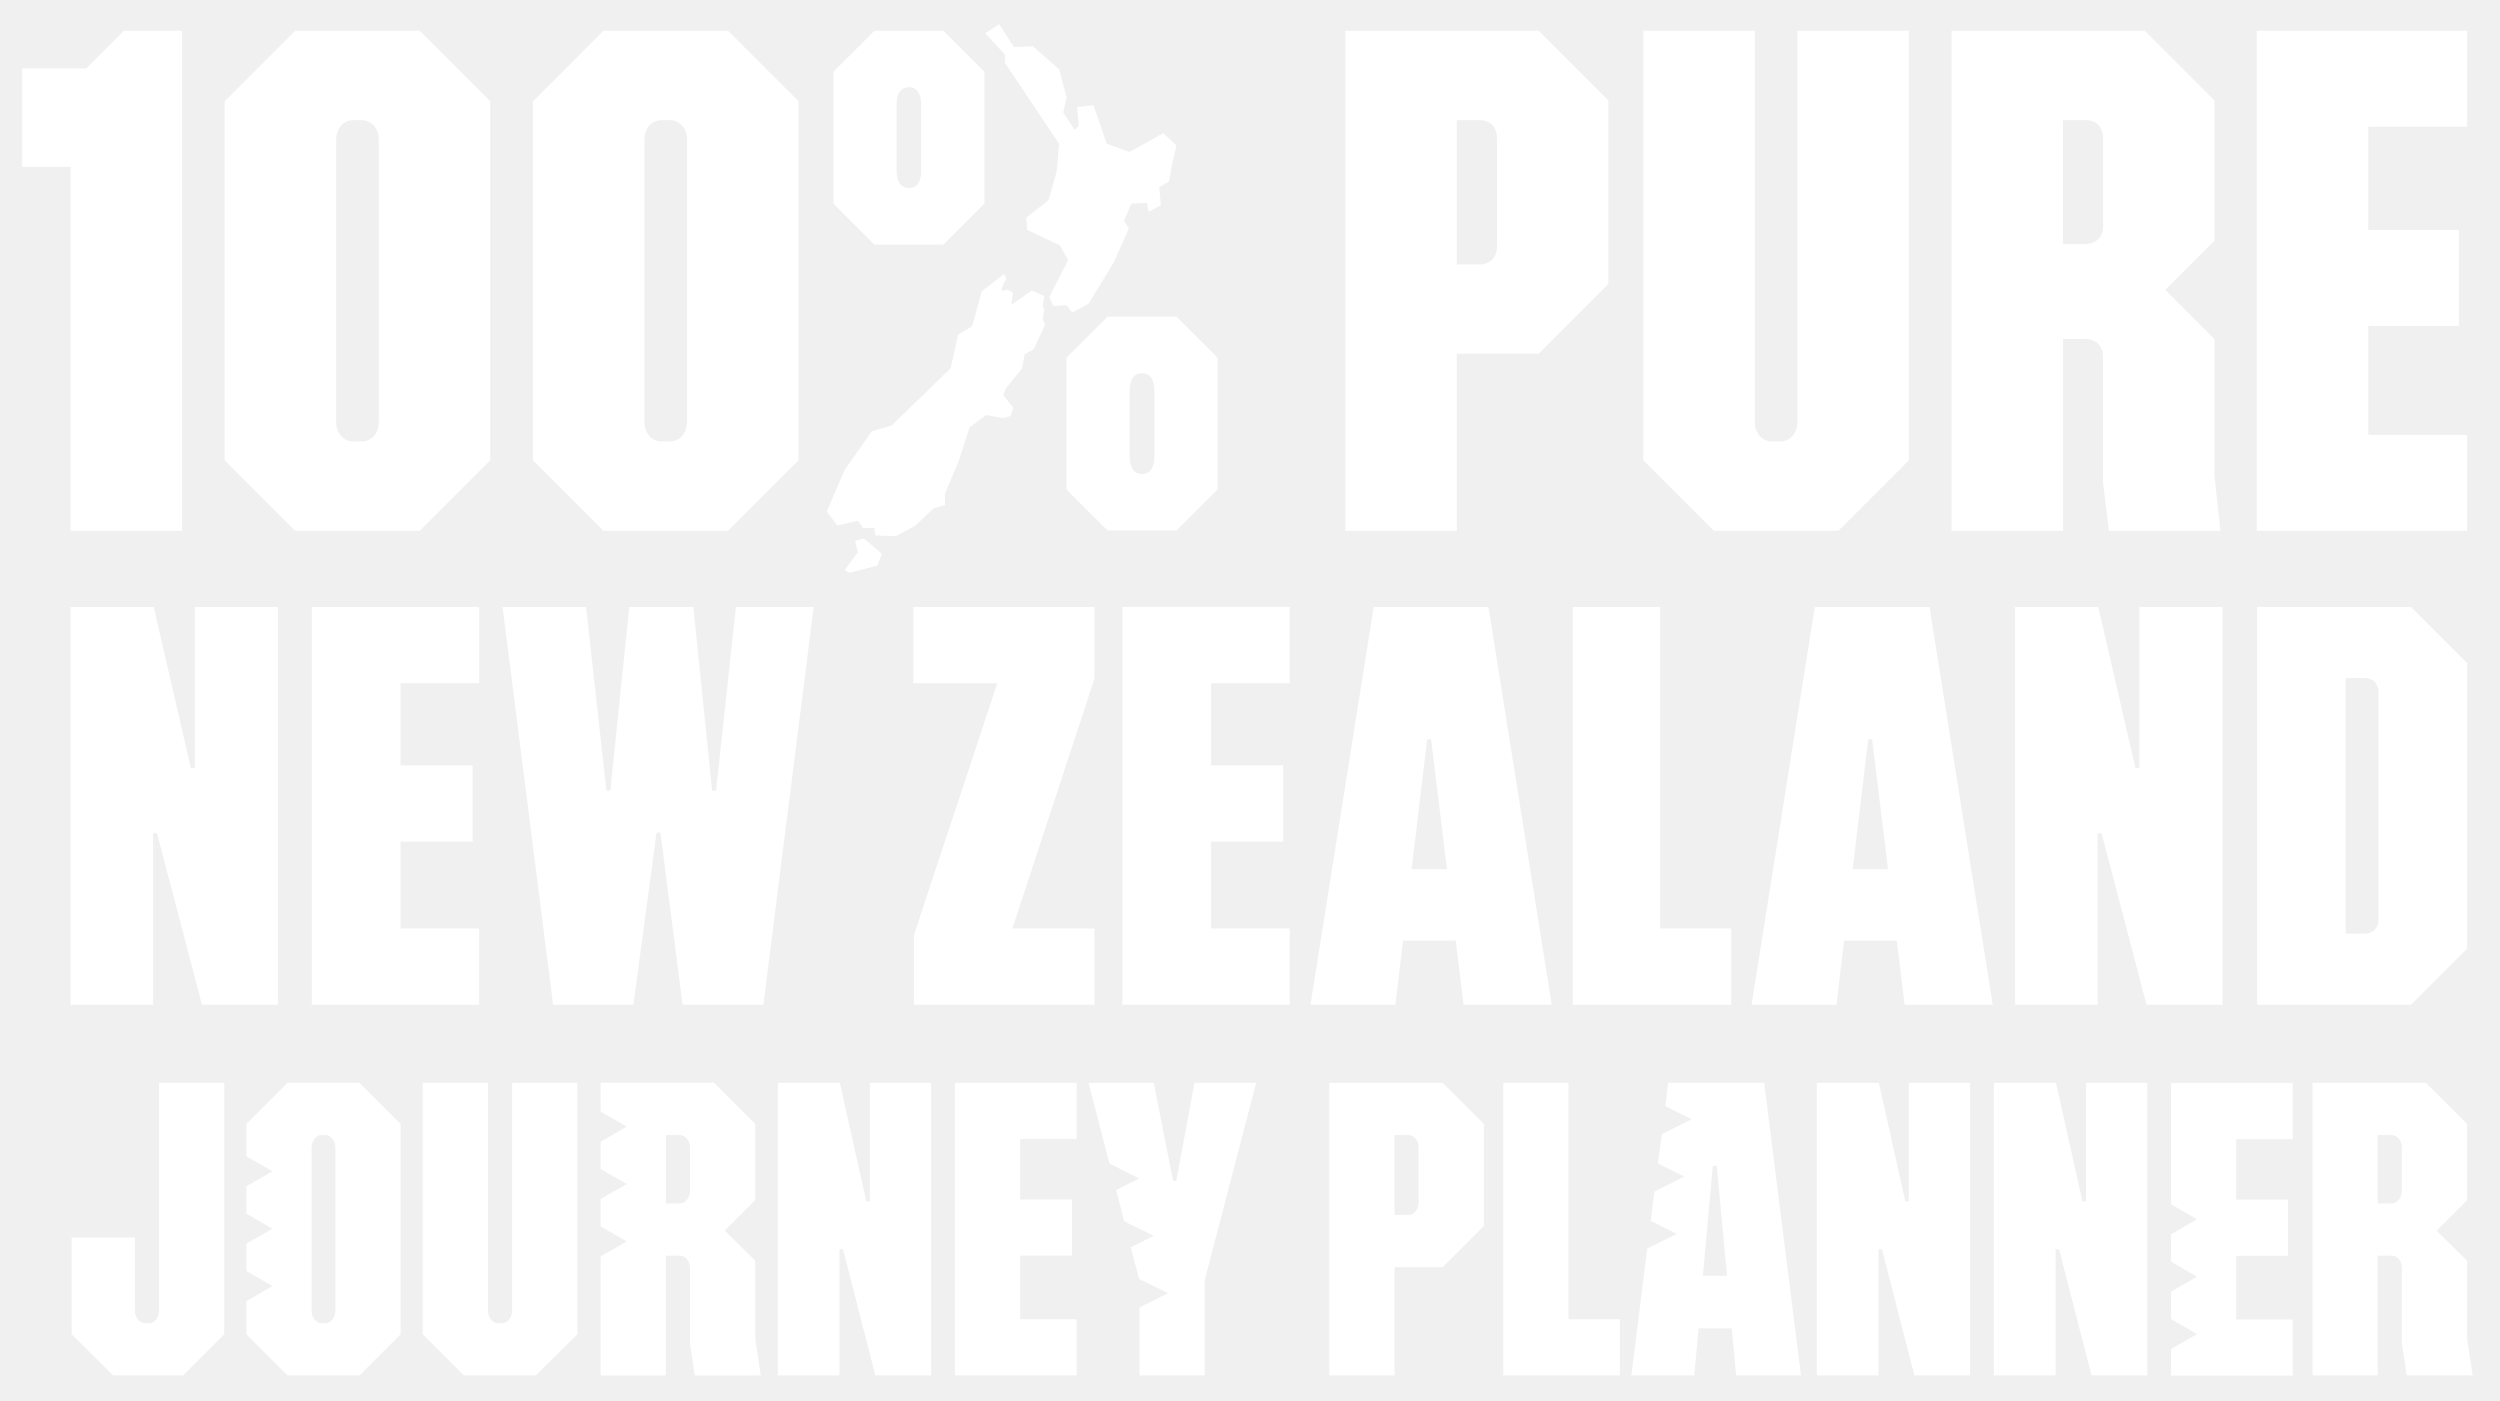
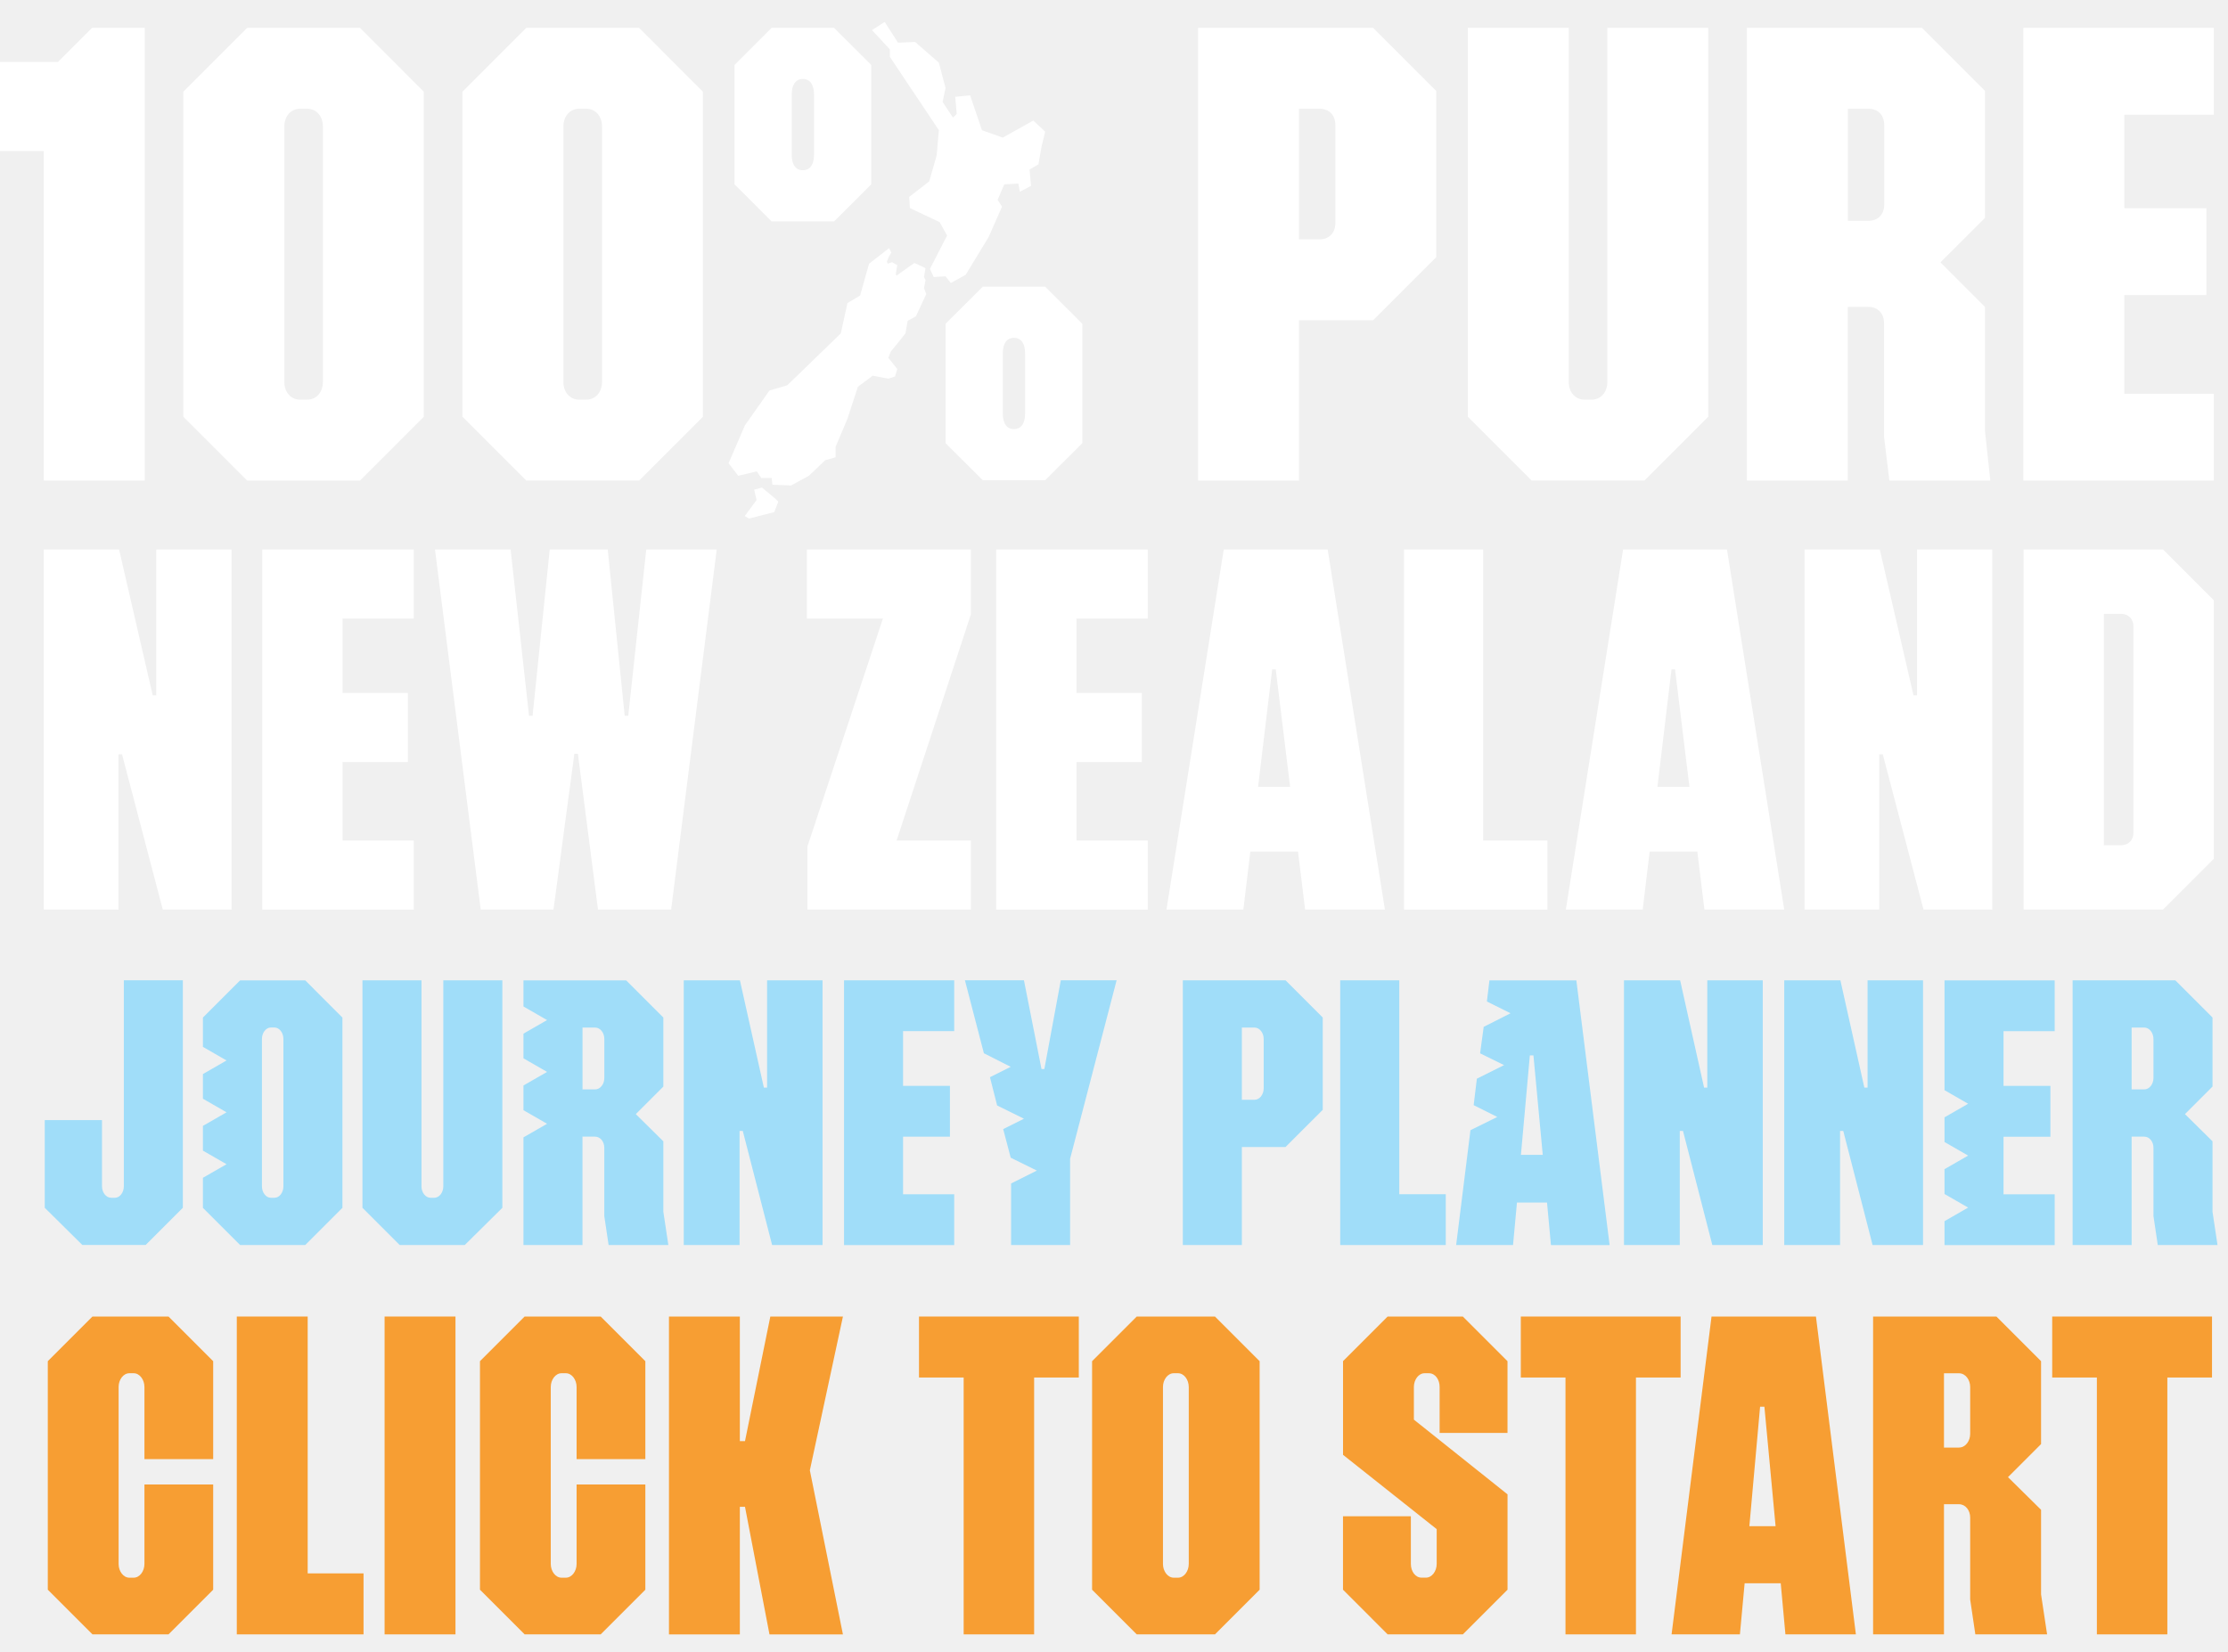
- <svg xmlns="http://www.w3.org/2000/svg" version="1.1" id="Layer_1" x="0px" y="0px" viewBox="0 0 593.36 332.45" style="enable-background:new 0 0 593.36 332.45;" xml:space="preserve">
+ <svg xmlns="http://www.w3.org/2000/svg" version="1.1" id="Layer_1" x="0px" y="0px" viewBox="0 0 584.01 433.02" style="enable-background:new 0 0 584.01 433.02;" xml:space="preserve">
  <style type="text/css">
	.st0{fill:#FFFFFF;}
+ 	.st1{fill:#A0DDF9;}
+ 	.st2{fill:#F79E33;}
</style>
-   <path class="st0" d="M238.52,12.94l-4.68-5.05l3.32-2.14l3.5,5.44l4.48-0.2l6.23,5.45l1.75,6.61l-0.77,3.69l2.72,4.09l0.97-0.98  l-0.39-4.47l3.9-0.39l3.12,9.14l5.45,1.94l7.99-4.47l3.12,2.92l-0.98,4.09l-0.78,4.47l-2.33,1.36l0.38,4.28l-2.92,1.56l-0.39-2.14  l-3.7,0.2l-1.74,4.08l1.17,1.75l-3.52,7.97l-6.03,9.91l-3.89,2.14l-1.37-1.75l-3.11,0.19l-0.98-2.14l4.49-8.75l-1.95-3.5l-7.8-3.69  l-0.2-2.92l5.26-4.08l1.95-6.8l0.58-6.61l-12.86-19.25V12.94z M207.55,58.05l-9.74-9.72v-31.3l9.74-9.73h16.36l9.74,9.73v31.3  l-9.74,9.72H207.55z M212.8,40.55c0,2.52,0.98,4.08,2.92,4.08c1.94,0,2.92-1.56,2.92-4.08V24.8c0-2.53-0.97-4.09-2.92-4.09  c-1.95,0-2.92,1.56-2.92,4.09V40.55z M203.65,123.57l1.17,1.75h2.73l0.19,1.75l4.87,0.19l4.67-2.53l4.29-4.08l2.72-0.78v-2.72  l3.12-7.38l2.73-8.36l3.9-2.92l4.09,0.78l1.75-0.58l0.59-1.95l-2.35-2.92l0.58-1.56l3.9-4.86l0.58-3.3l2.14-1.17l2.72-5.83  l-0.58-1.56l0.39-2.14l-0.39-0.78l0.39-2.33l-2.92-1.36l-4.68,3.3l-0.19-0.39l0.4-2.34l-1.37-0.78l-1.17,0.39l-0.2-0.58l0.58-1.36  l0.58-0.97l-0.58-1.17l-5.26,4.08l-2.34,8.36l-3.31,1.95l-1.75,7.97l-14.03,13.61l-4.68,1.36l-6.43,9.14l-4.29,9.91l2.53,3.3  L203.65,123.57z M262.87,125.9l-9.74-9.72v-31.3l9.74-9.72h16.36l9.74,9.72v31.3l-9.74,9.72H262.87z M268.13,108.41  c0,2.53,0.97,4.08,2.92,4.08c1.95,0,2.92-1.55,2.92-4.08V92.66c0-2.53-0.97-4.09-2.92-4.09c-1.95,0-2.92,1.56-2.92,4.09V108.41z   M201.61,135.95l6.62-1.71l1.06-2.74l-0.83-0.81l-3.44-2.88l-2.05,0.56l0.62,2.71l-3.09,4.21L201.61,135.95z M43.21,125.99V7.3H29.4  l-8.95,8.95H5.27V39.6h11.48v86.39H43.21z M70.06,125.99l-16.73-16.73V24.04L70.06,7.3h29.57l16.73,16.73v85.22l-16.73,16.73H70.06z   M79.79,100.13c0,2.78,1.79,4.65,4.12,4.65h1.87c2.33,0,4.12-1.87,4.12-4.65V33.16c0-2.78-1.79-4.65-4.12-4.65h-1.87  c-2.33,0-4.12,1.87-4.12,4.65V100.13z M143.22,125.99l-16.73-16.73V24.04L143.22,7.3h29.57l16.73,16.73v85.22l-16.73,16.73H143.22z   M152.95,100.13c0,2.78,1.79,4.65,4.12,4.65h1.87c2.34,0,4.13-1.87,4.13-4.65V33.16c0-2.78-1.79-4.65-4.13-4.65h-1.87  c-2.33,0-4.12,1.87-4.12,4.65V100.13z M345.77,125.99h-26.46V7.3h45.88l16.54,16.54v43.58l-16.54,16.54h-19.42V125.99z   M345.77,62.76h5.41c2.34,0,4.12-1.52,4.12-4.3V32.81c0-2.78-1.79-4.3-4.12-4.3h-5.41V62.76z M436.33,125.99l16.73-16.73V7.3H426.6  v92.83c0,2.78-1.79,4.65-4.12,4.65h-1.87c-2.34,0-4.12-1.87-4.12-4.65V7.3h-26.46v101.95l16.73,16.73H436.33z M489.64,125.99h-26.46  V7.3h45.88l16.54,16.54v33.27l-11.68,11.67l11.68,11.68v32.49l1.4,13.03h-26.46l-1.4-11.48V84.76c0-2.78-1.79-4.3-4.12-4.3h-5.37  V125.99z M489.64,57.89h5.41c2.34,0,4.12-1.52,4.12-4.3V32.81c0-2.78-1.79-4.3-4.12-4.3h-5.41V57.89z M585.56,103.23H562.1V77.35  h21.52V54.58H562.1V30.07h23.46V7.3h-49.93v118.69h49.93V103.23z M36.33,197.76h0.93l10.68,40.7h18.03v-94.4H46.23v38.23H45.3  l-8.82-38.23H16.75v94.4h19.58V197.76z M113.73,162.17v-18.11H74.01v94.41h39.71v-18.11H95.06v-20.59h17.12v-18.11H95.06v-19.5  H113.73z M259.76,144.06h-42.99v18.11h19.93l-19.78,59.74v16.56h42.84v-18.11h-19.47l19.47-59.28V144.06z M266.4,238.47h39.71  v-18.11h-18.67v-20.59h17.12v-18.11h-17.12v-19.5h18.67v-18.11H266.4V238.47z M373.29,144.06v94.41h37.61v-18.11h-16.87v-76.3  H373.29z M507.76,182.29h-0.93l-8.82-38.23h-19.73v94.4h19.58v-40.7h0.93l10.68,40.7h18.03v-94.4h-19.73V182.29z M572.25,144.06  l13.31,13.31v67.79l-13.31,13.31H535.7v-94.41H572.25z M564.52,164.35c0-2.21-1.42-3.42-3.28-3.42h-4.49v60.67h4.49  c1.86,0,3.28-1.21,3.28-3.42V164.35z M174.67,144.06l-4.72,43.6h-0.93l-4.46-43.6h-15.2l-4.5,43.6h-0.93l-4.83-43.6h-19.82  l11.99,94.4h19.07l5.48-40.84h0.93l5.26,40.84h19.17l11.95-94.4H174.67z M331.18,238.47h-20.15l15.01-94.41h27.24l15.01,94.41  h-20.92l-1.86-15.22h-12.5L331.18,238.47z M335.04,206.29h8.39l-3.77-30.81h-0.93L335.04,206.29z M457.96,144.06l15.01,94.41h-20.92  l-1.86-15.22h-12.5l-1.82,15.22h-20.15l15.01-94.41H457.96z M448.11,206.29l-3.77-30.81h-0.93l-3.69,30.81H448.11z M37.75,311.06  c0,1.6-1.03,3-2.35,3h-0.94c-1.41,0-2.44-1.41-2.44-3V293.7H17.01v22.99l9.85,9.76h16.61l9.76-9.76v-59.68H37.75V311.06z   M85.32,257.01l9.76,9.76v49.92l-9.76,9.76H68.24l-9.76-9.76v-7.88l6.19-3.57l-6.19-3.57v-6.48l6.19-3.57l-6.19-3.57v-6.48  l6.19-3.57l-6.19-3.57v-7.69l9.76-9.76H85.32z M79.6,272.4c0-1.6-1.03-3-2.35-3h-0.94c-1.31,0-2.35,1.41-2.35,3v38.66  c0,1.6,1.03,3,2.35,3h0.94c1.31,0,2.35-1.41,2.35-3V272.4z M121.54,311.06c0,1.6-1.03,3-2.44,3h-0.84c-1.41,0-2.44-1.41-2.44-3  v-54.05h-15.48v59.68l9.76,9.76h17.08l9.85-9.76v-59.68h-15.48V311.06z M179.25,317.73l1.31,8.73h-15.67l-1.13-7.6v-17.92  c0-1.6-1.03-2.91-2.44-2.91h-3.28v28.43h-15.48v-28.25l6.19-3.57l-6.19-3.57v-6.48l6.19-3.57l-6.19-3.57v-6.48l6.19-3.57l-6.19-3.57  v-6.85h26.93l9.76,9.76v18.11l-7.23,7.23l7.23,7.13V317.73z M163.77,272.4c0-1.6-1.03-3-2.44-3h-3.28v16.23h3.28  c1.41,0,2.44-1.41,2.44-3V272.4z M206.46,285.16h-0.84l-6.29-28.15H184.6v69.44h14.64v-29.94h0.84l7.69,29.94h13.23v-69.44h-14.55  V285.16z M226.64,326.45h28.9v-13.33h-13.42v-15.11h12.29v-13.33h-12.29v-14.36h13.42v-13.33h-28.9V326.45z M279.18,280.28h-0.75  l-4.6-23.27h-15.48l4.97,19.14l7.04,3.57l-5.44,2.72l1.88,7.41l7.04,3.47l-5.44,2.72l1.97,7.51l6.85,3.38l-6.76,3.38v16.14h15.48  v-22.62l12.2-46.83H283.5L279.18,280.28z M342.43,257.01l9.76,9.76v24.21l-9.76,9.76h-11.45v25.71H315.5v-69.44H342.43z   M336.7,272.4c0-1.6-1.03-3-2.44-3h-3.28v18.96h3.28c1.41,0,2.44-1.41,2.44-3V272.4z M372.27,257.01h-15.48v69.44h27.68v-13.33  h-12.2V257.01z M418.72,257.01l8.73,69.44h-15.39l-1.03-11.17h-7.88l-1.03,11.17h-14.92l3.75-30.12l7.04-3.47l-6.19-3.1l0.84-6.94  l7.13-3.57l-6.29-3.1l0.94-6.94l7.04-3.57l-6.19-3.1l0.66-5.54H418.72z M409.9,302.8l-2.44-26.09h-0.94l-2.35,26.09H409.9z   M453.06,285.16h-0.84l-6.29-28.15h-14.73v69.44h14.64v-29.94h0.84l7.69,29.94h13.23v-69.44h-14.55V285.16z M495.1,285.16h-0.84  l-6.29-28.15h-14.73v69.44h14.64v-29.94h0.84l7.69,29.94h13.23v-69.44H495.1V285.16z M515.27,285.82l6.19,3.57l-6.19,3.57v6.48  l6.19,3.57l-6.19,3.57v6.48l6.19,3.57l-6.19,3.57v6.29h28.9v-13.33h-13.42v-15.11h12.29v-13.33h-12.29v-14.36h13.42v-13.33h-28.9  V285.82z M586.87,326.45H571.2l-1.13-7.6v-17.92c0-1.6-1.03-2.91-2.44-2.91h-3.29v28.43h-15.48v-69.44h26.93l9.76,9.76v18.11  l-7.23,7.23l7.23,7.13v18.49L586.87,326.45z M570.07,272.4c0-1.6-1.03-3-2.44-3h-3.29v16.23h3.29c1.41,0,2.44-1.41,2.44-3V272.4z" />
+   <g>
+     <polygon class="st0" points="272.98,38.61 273.96,34.52 270.85,31.6 262.85,36.08 257.4,34.14 254.29,24.99 250.39,25.39    250.78,29.85 249.8,30.83 247.08,26.74 247.85,23.05 246.1,16.44 239.87,11 235.39,11.19 231.89,5.75 228.57,7.89 233.25,12.94    233.25,14.89 246.1,34.14 245.52,40.75 243.57,47.55 238.31,51.63 238.51,54.55 246.31,58.24 248.25,61.75 243.76,70.49    244.74,72.63 247.85,72.44 249.22,74.19 253.12,72.05 259.15,62.13 262.66,54.16 261.5,52.41 263.24,48.33 266.94,48.13    267.33,50.27 270.26,48.72 269.87,44.44 272.2,43.08  " />
+     <path class="st0" d="M192.53,17.03v31.3l9.74,9.72h16.36l9.74-9.72v-31.3l-9.74-9.73h-16.36L192.53,17.03z M207.53,24.8   c0-2.53,0.98-4.09,2.92-4.09c1.94,0,2.92,1.56,2.92,4.09v15.75c0,2.52-0.97,4.08-2.92,4.08c-1.95,0-2.92-1.56-2.92-4.08V24.8z" />
+     <polygon class="st0" points="216.3,120.66 219.02,119.88 219.02,117.15 222.14,109.77 224.87,101.41 228.77,98.49 232.86,99.27    234.61,98.69 235.2,96.74 232.86,93.82 233.44,92.27 237.34,87.41 237.92,84.1 240.07,82.94 242.79,77.11 242.2,75.55 242.6,73.41    242.2,72.63 242.6,70.3 239.67,68.94 235,72.25 234.8,71.86 235.2,69.52 233.83,68.74 232.67,69.14 232.47,68.55 233.05,67.19    233.64,66.22 233.05,65.05 227.8,69.14 225.45,77.49 222.14,79.44 220.39,87.41 206.36,101.01 201.69,102.38 195.26,111.52    190.97,121.44 193.51,124.74 198.38,123.57 199.54,125.32 202.27,125.32 202.47,127.08 207.34,127.27 212.01,124.74  " />
+     <path class="st0" d="M283.7,116.18v-31.3l-9.74-9.72H257.6l-9.74,9.72v31.3l9.74,9.72h16.36L283.7,116.18z M268.7,108.41   c0,2.53-0.97,4.08-2.92,4.08c-1.95,0-2.92-1.55-2.92-4.08V92.66c0-2.53,0.97-4.09,2.92-4.09c1.95,0,2.92,1.56,2.92,4.09V108.41z" />
+     <polygon class="st0" points="199.74,127.82 197.69,128.38 198.31,131.09 195.22,135.3 196.33,135.95 202.96,134.25 204.01,131.51    203.18,130.7  " />
+   </g>
+   <polygon class="st0" points="11.48,125.99 37.94,125.99 37.94,7.3 24.13,7.3 15.18,16.25 0,16.25 0,39.6 11.48,39.6 " />
+   <path class="st0" d="M84.64,100.13c0,2.78-1.79,4.65-4.12,4.65h-1.87c-2.33,0-4.12-1.87-4.12-4.65V33.16c0-2.78,1.79-4.65,4.12-4.65  h1.87c2.33,0,4.12,1.87,4.12,4.65V100.13z M64.79,7.3L48.06,24.04v85.22l16.73,16.73h29.57l16.73-16.73V24.04L94.37,7.3H64.79z" />
+   <path class="st0" d="M147.68,33.16c0-2.78,1.79-4.65,4.12-4.65h1.87c2.34,0,4.13,1.87,4.13,4.65v66.97c0,2.78-1.79,4.65-4.13,4.65  h-1.87c-2.33,0-4.12-1.87-4.12-4.65V33.16z M167.52,125.99l16.73-16.73V24.04L167.52,7.3h-29.57l-16.73,16.73v85.22l16.73,16.73  H167.52z" />
+   <path class="st0" d="M350.03,58.45c0,2.78-1.79,4.3-4.12,4.3h-5.41V28.51h5.41c2.34,0,4.12,1.52,4.12,4.3V58.45z M314.04,7.3v118.69  h26.46V83.96h19.42l16.54-16.54V23.84L359.92,7.3H314.04z" />
+   <path class="st0" d="M384.75,7.3v101.95l16.73,16.73h29.57l16.73-16.73V7.3h-26.46v92.83c0,2.78-1.79,4.65-4.12,4.65h-1.87  c-2.34,0-4.12-1.87-4.12-4.65V7.3H384.75z" />
+   <path class="st0" d="M493.9,53.59c0,2.78-1.79,4.3-4.12,4.3h-5.41V28.51h5.41c2.34,0,4.12,1.52,4.12,4.3V53.59z M520.32,23.84  L503.78,7.3h-45.88v118.69h26.46V80.46h5.37c2.34,0,4.12,1.52,4.12,4.3v29.75l1.4,11.48h26.46l-1.4-13.03V80.46l-11.68-11.68  l11.68-11.67V23.84z" />
+   <polygon class="st0" points="530.36,125.99 580.29,125.99 580.29,103.23 556.83,103.23 556.83,77.35 578.34,77.35 578.34,54.58   556.83,54.58 556.83,30.07 580.29,30.07 580.29,7.3 530.36,7.3 " />
+   <polygon class="st0" points="40.96,182.29 40.03,182.29 31.21,144.06 11.48,144.06 11.48,238.47 31.06,238.47 31.06,197.76   31.99,197.76 42.67,238.47 60.69,238.47 60.69,144.06 40.96,144.06 " />
+   <polygon class="st0" points="68.74,238.47 108.46,238.47 108.46,220.36 89.79,220.36 89.79,199.78 106.91,199.78 106.91,181.67   89.79,181.67 89.79,162.17 108.46,162.17 108.46,144.06 68.74,144.06 " />
+   <polygon class="st0" points="211.5,162.17 231.43,162.17 211.65,221.91 211.65,238.47 254.49,238.47 254.49,220.36 235.02,220.36   254.49,161.08 254.49,144.06 211.5,144.06 " />
+   <polygon class="st0" points="261.13,238.47 300.85,238.47 300.85,220.36 282.18,220.36 282.18,199.78 299.3,199.78 299.3,181.67   282.18,181.67 282.18,162.17 300.85,162.17 300.85,144.06 261.13,144.06 " />
+   <polygon class="st0" points="368.02,144.06 368.02,238.47 405.62,238.47 405.62,220.36 388.76,220.36 388.76,144.06 " />
+   <polygon class="st0" points="502.49,182.29 501.57,182.29 492.74,144.06 473.01,144.06 473.01,238.47 492.59,238.47 492.59,197.76   493.52,197.76 504.2,238.47 522.22,238.47 522.22,144.06 502.49,144.06 " />
+   <path class="st0" d="M551.47,160.93h4.49c1.86,0,3.28,1.21,3.28,3.42v53.82c0,2.22-1.42,3.42-3.28,3.42h-4.49V160.93z   M530.43,238.47h36.55l13.31-13.31v-67.79l-13.31-13.31h-36.55V238.47z" />
+   <polygon class="st0" points="164.68,187.66 163.75,187.66 159.3,144.06 144.1,144.06 139.6,187.66 138.67,187.66 133.84,144.06   114.02,144.06 126.01,238.47 145.08,238.47 150.55,197.62 151.48,197.62 156.75,238.47 175.92,238.47 187.87,144.06 169.4,144.06   " />
+   <path class="st0" d="M329.77,206.29l3.7-30.81h0.93l3.77,30.81H329.77z M320.77,144.06l-15.01,94.41h20.15l1.83-15.22h12.5  l1.86,15.22h20.92l-15.01-94.41H320.77z" />
+   <path class="st0" d="M434.45,206.29l3.69-30.81h0.93l3.77,30.81H434.45z M425.45,144.06l-15.01,94.41h20.15l1.82-15.22h12.5  l1.86,15.22h20.92l-15.01-94.41H425.45z" />
+   <g>
+     <path class="st1" d="M26.74,311.02c0,1.59,1.03,3,2.44,3h0.94c1.31,0,2.34-1.41,2.34-3v-54.02h15.47v59.64l-9.75,9.75h-16.6   l-9.85-9.75v-22.98h15V311.02z" />
+     <path class="st1" d="M53.19,295.17l6.19-3.56l-6.19-3.56v-6.47l6.19-3.56l-6.19-3.56v-7.69l9.75-9.75h17.07l9.75,9.75v49.89   l-9.75,9.75H62.94l-9.75-9.75v-7.88l6.19-3.56l-6.19-3.56V295.17z M74.29,311.02v-38.64c0-1.59-1.03-3-2.34-3H71   c-1.31,0-2.34,1.41-2.34,3v38.64c0,1.59,1.03,3,2.34,3h0.94C73.26,314.02,74.29,312.62,74.29,311.02z" />
+     <path class="st1" d="M131.68,257.01v59.64l-9.85,9.75h-17.07l-9.75-9.75v-59.64h15.47v54.02c0,1.59,1.03,3,2.44,3h0.84   c1.41,0,2.44-1.41,2.44-3v-54.02H131.68z" />
+     <path class="st1" d="M137.21,284.58l6.19-3.56l-6.19-3.56v-6.47l6.19-3.56l-6.19-3.56v-6.85h26.92l9.75,9.75v18.1l-7.22,7.22   l7.22,7.13v18.47l1.31,8.72h-15.66l-1.13-7.6V300.9c0-1.59-1.03-2.91-2.44-2.91h-3.28v28.42h-15.47v-28.23l6.19-3.56l-6.19-3.56   V284.58z M155.97,285.61c1.41,0,2.44-1.41,2.44-3v-10.22c0-1.59-1.03-3-2.44-3h-3.28v16.22H155.97z" />
+     <path class="st1" d="M200.23,285.14h0.84v-28.13h14.54v69.4h-13.22l-7.69-29.92h-0.84v29.92h-14.63v-69.4h14.72L200.23,285.14z" />
+     <path class="st1" d="M221.24,257.01h28.88v13.32h-13.41v14.35H249v13.32h-12.29v15.1h13.41v13.32h-28.88V257.01z" />
+     <path class="st1" d="M265.03,326.4v-16.13l6.75-3.38l-6.85-3.38l-1.97-7.5l5.44-2.72l-7.03-3.47l-1.88-7.41l5.44-2.72l-7.03-3.56   l-4.97-19.13h15.47l4.6,23.26h0.75l4.31-23.26h14.63l-12.19,46.8v22.6H265.03z" />
+     <path class="st1" d="M336.96,300.71h-11.44v25.7h-15.47v-69.4h26.92l9.75,9.75v24.2L336.96,300.71z M328.8,288.33   c1.41,0,2.44-1.41,2.44-3v-12.94c0-1.59-1.03-3-2.44-3h-3.28v18.94H328.8z" />
+     <path class="st1" d="M351.31,257.01h15.47v56.08h12.19v13.32h-27.67V257.01z" />
+     <path class="st1" d="M396.6,326.4h-14.91l3.75-30.1l7.03-3.47l-6.19-3.09l0.84-6.94l7.13-3.56l-6.28-3.09l0.94-6.94l7.03-3.56   l-6.19-3.09l0.66-5.53h22.79l8.72,69.4h-15.38l-1.03-11.16h-7.88L396.6,326.4z M398.67,302.77h5.72l-2.44-26.07h-0.94   L398.67,302.77z" />
+     <path class="st1" d="M446.68,285.14h0.84v-28.13h14.54v69.4h-13.22l-7.69-29.92h-0.84v29.92h-14.63v-69.4h14.72L446.68,285.14z" />
+     <path class="st1" d="M488.69,285.14h0.84v-28.13h14.54v69.4h-13.22l-7.69-29.92h-0.84v29.92h-14.63v-69.4h14.72L488.69,285.14z" />
+     <path class="st1" d="M509.7,306.52l6.19-3.56l-6.19-3.56v-6.47l6.19-3.56l-6.19-3.56v-28.79h28.88v13.32h-13.41v14.35h12.29v13.32   h-12.29v15.1h13.41v13.32H509.7v-6.28l6.19-3.56l-6.19-3.56V306.52z" />
+     <path class="st1" d="M564.47,300.9c0-1.59-1.03-2.91-2.44-2.91h-3.28v28.42h-15.47v-69.4h26.92l9.75,9.75v18.1l-7.22,7.22   l7.22,7.13v18.47l1.31,8.72h-15.66l-1.13-7.6V300.9z M562.03,285.61c1.41,0,2.44-1.41,2.44-3v-10.22c0-1.59-1.03-3-2.44-3h-3.28   v16.22H562.03z" />
+   </g>
+   <g>
+     <path class="st2" d="M55.88,389.18v27.59l-11.71,11.71H24.24l-11.71-11.71v-59.91l11.71-11.71h19.93l11.71,11.71v25.68H37.86   v-18.92c0-1.91-1.24-3.6-2.82-3.6h-1.13c-1.58,0-2.82,1.69-2.82,3.6v46.4c0,1.91,1.24,3.6,2.82,3.6h1.13c1.58,0,2.82-1.69,2.82-3.6   v-20.83H55.88z" />
+     <path class="st2" d="M62.07,345.15h18.58v67.34h14.64v15.99H62.07V345.15z" />
+     <path class="st2" d="M100.81,345.15h18.58v83.33h-18.58V345.15z" />
+     <path class="st2" d="M169.16,389.18v27.59l-11.71,11.71h-19.93l-11.71-11.71v-59.91l11.71-11.71h19.93l11.71,11.71v25.68h-18.02   v-18.92c0-1.91-1.24-3.6-2.82-3.6h-1.13c-1.58,0-2.82,1.69-2.82,3.6v46.4c0,1.91,1.24,3.6,2.82,3.6h1.13c1.58,0,2.82-1.69,2.82-3.6   v-20.83H169.16z" />
+     <path class="st2" d="M193.93,395.04v33.45h-18.58v-83.33h18.58v32.66h1.35l6.64-32.66h19.03l-8.67,40.31l8.67,43.02H201.7   l-6.42-33.45H193.93z" />
+     <path class="st2" d="M271.07,361.14v67.34H252.6v-67.34h-11.71v-15.99h41.89v15.99H271.07z" />
+     <path class="st2" d="M330.18,416.77l-11.71,11.71h-20.5l-11.71-11.71v-59.91l11.71-11.71h20.5l11.71,11.71V416.77z M311.6,410.02   v-46.4c0-1.91-1.24-3.6-2.81-3.6h-1.13c-1.58,0-2.82,1.69-2.82,3.6v46.4c0,1.91,1.24,3.6,2.82,3.6h1.13   C310.36,413.62,311.6,411.93,311.6,410.02z" />
+     <path class="st2" d="M352.02,356.86l11.71-11.71h19.71l11.71,11.71v18.81h-17.79v-12.05c0-1.91-1.13-3.6-2.81-3.6h-1.13   c-1.58,0-2.81,1.69-2.81,3.6v8.56l24.55,19.59v25l-11.71,11.71h-19.71l-11.71-11.71v-19.26h17.79v12.5c0,1.91,1.13,3.6,2.82,3.6   h1.13c1.58,0,2.82-1.69,2.82-3.6v-9.12l-24.55-19.48V356.86z" />
+     <path class="st2" d="M428.82,361.14v67.34h-18.47v-67.34h-11.71v-15.99h41.89v15.99H428.82z" />
+     <path class="st2" d="M466.77,415.08h-9.46l-1.24,13.4h-17.91l10.47-83.33H476l10.47,83.33h-18.47L466.77,415.08z M458.55,400.11   h6.87l-2.93-31.31h-1.13L458.55,400.11z" />
+     <path class="st2" d="M516.43,397.85c0-1.91-1.24-3.49-2.93-3.49h-3.94v34.12h-18.58v-83.33h32.32l11.71,11.71v21.73l-8.67,8.67   l8.67,8.56v22.18l1.58,10.47h-18.81l-1.35-9.12V397.85z M513.5,379.5c1.69,0,2.93-1.69,2.93-3.6v-12.27c0-1.91-1.24-3.6-2.93-3.6   h-3.94v19.48H513.5z" />
+     <path class="st2" d="M568.11,361.14v67.34h-18.47v-67.34h-11.71v-15.99h41.89v15.99H568.11z" />
+   </g>
</svg>
